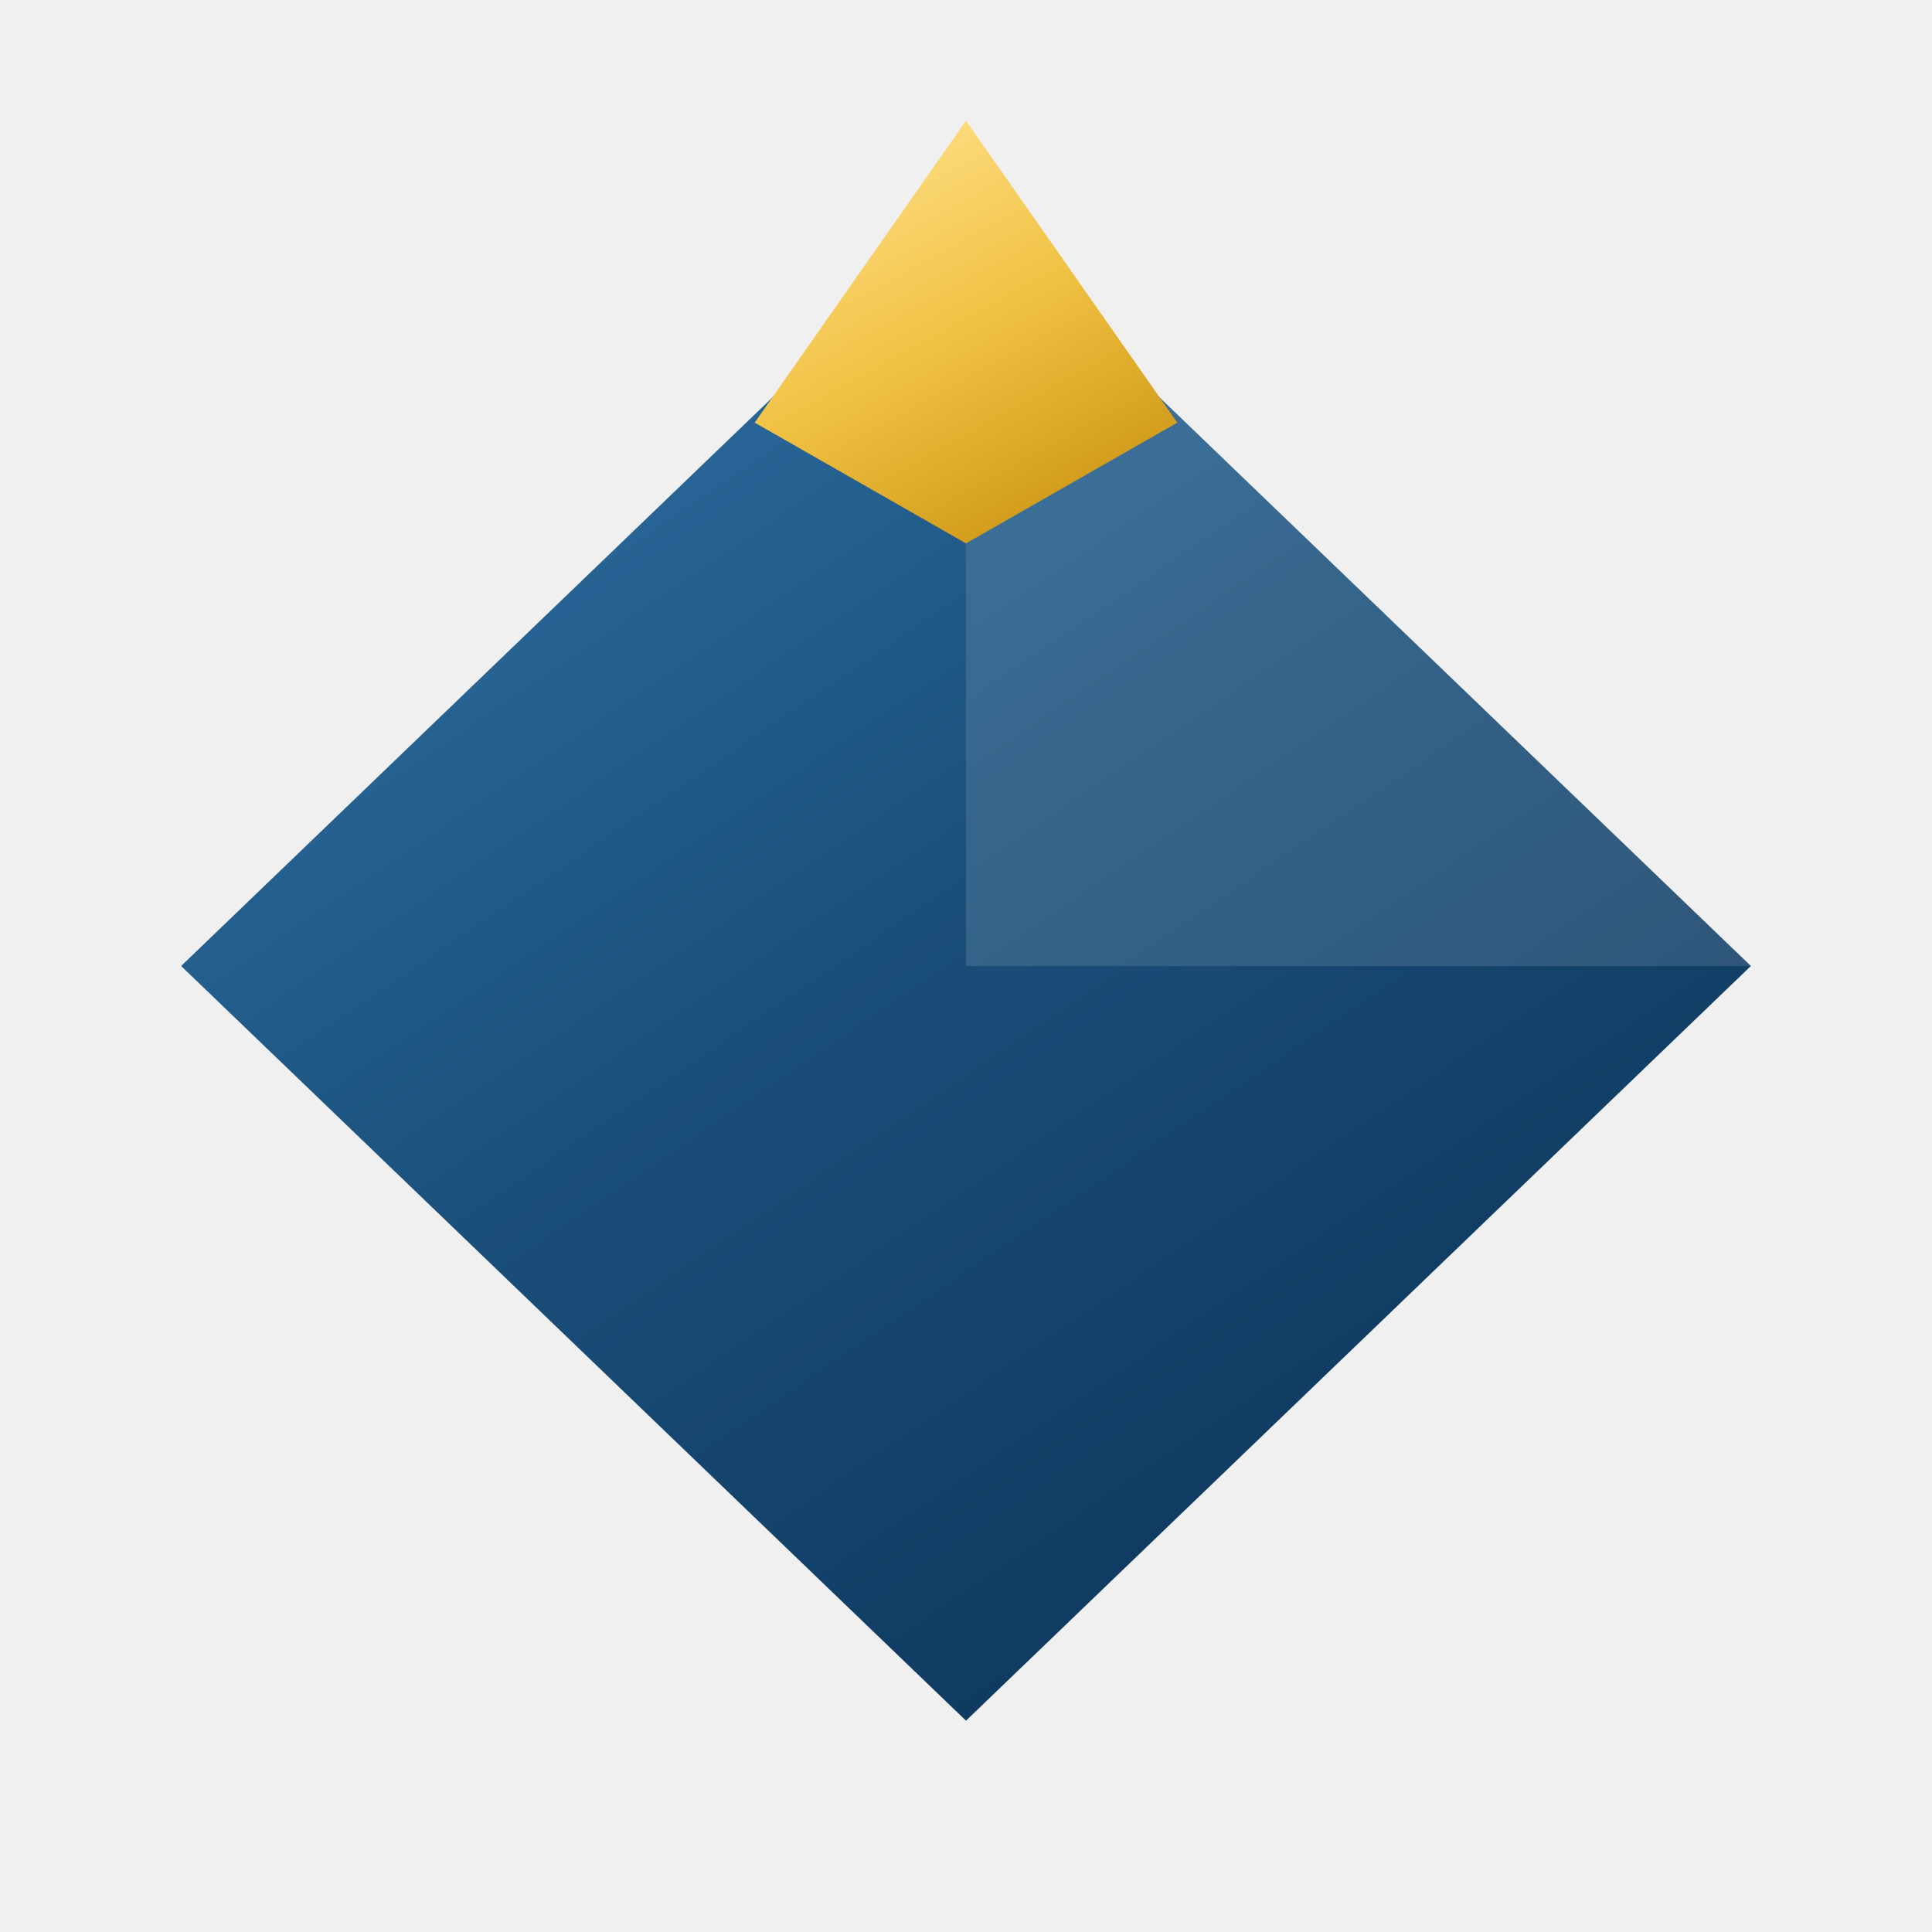
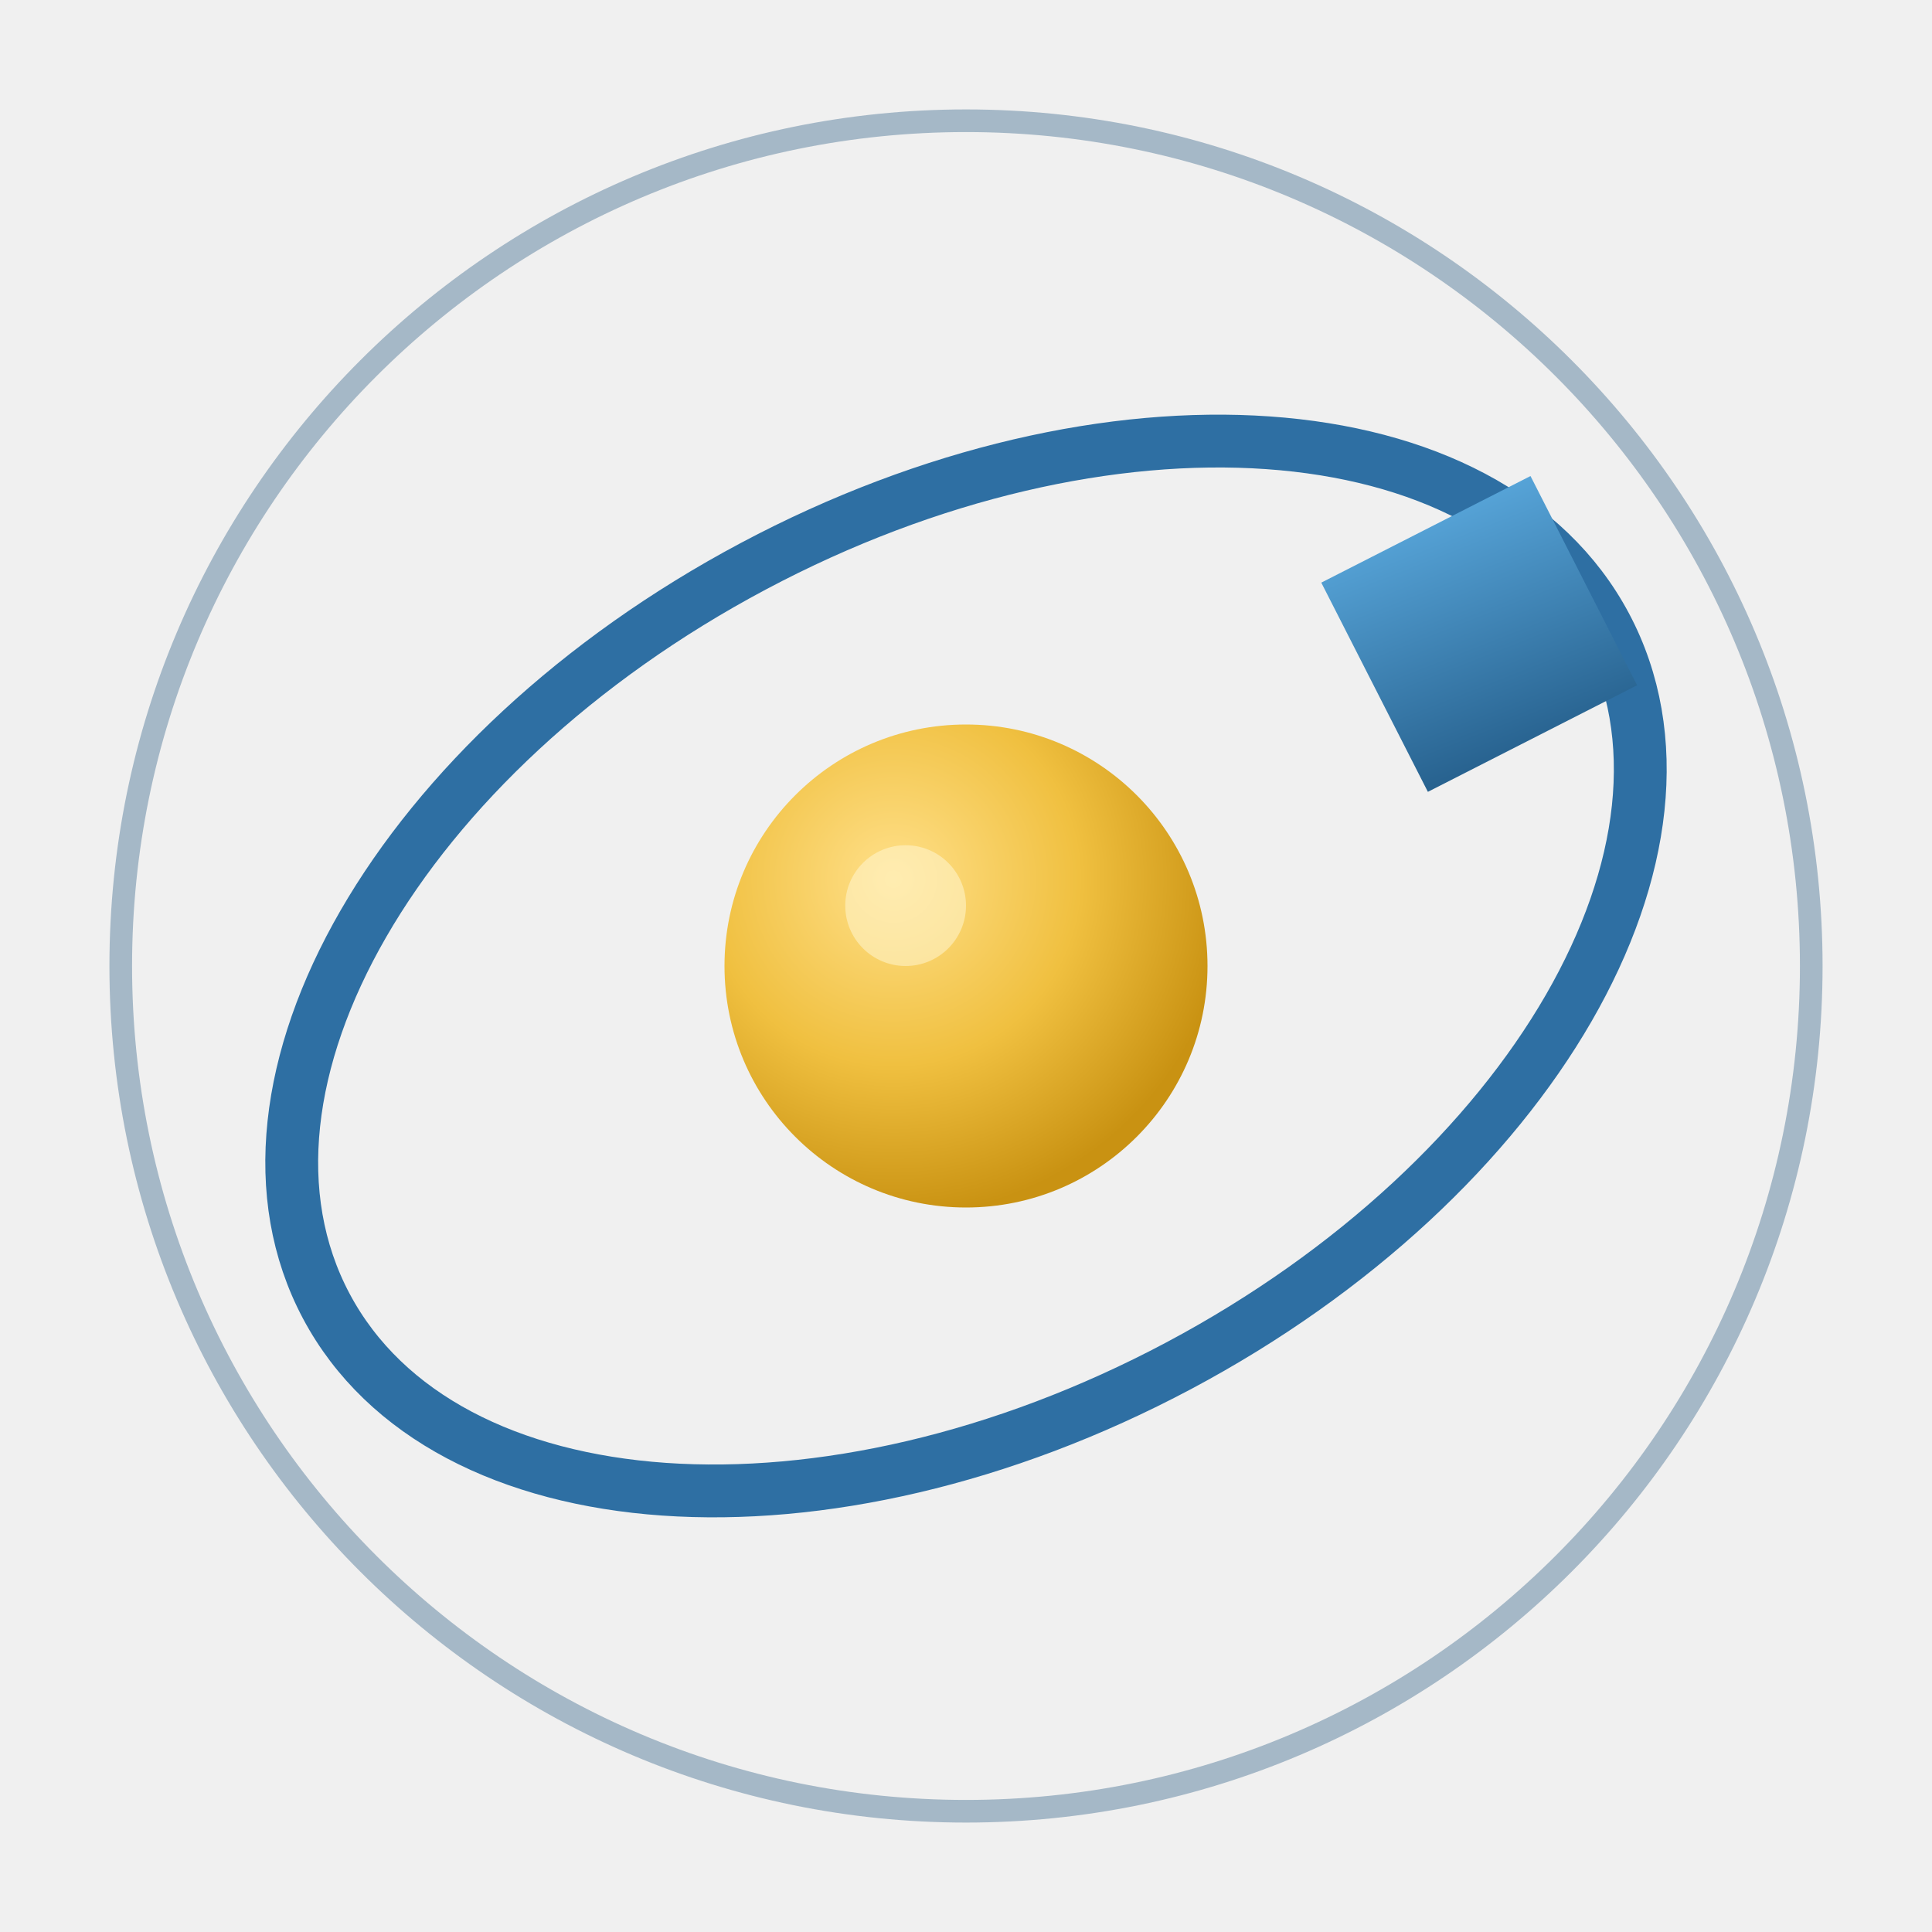
<svg xmlns="http://www.w3.org/2000/svg" viewBox="0 0 128 128" role="img" aria-label="JosspaTech">
  <defs>
-     <linearGradient id="p-body" x1="0.2" y1="0.05" x2="0.85" y2="0.95">
-       <stop offset="0%" stop-color="#2E6FA3" />
-       <stop offset="45%" stop-color="#1A4F7A" />
-       <stop offset="100%" stop-color="#0C3358" />
-     </linearGradient>
-     <linearGradient id="p-gold" x1="0.25" y1="0" x2="0.8" y2="1">
+     <radialGradient id="sun" cx="0.35" cy="0.32" r="0.7">
      <stop offset="0%" stop-color="#FFE08A" />
-       <stop offset="50%" stop-color="#F0C040" />
+       <stop offset="55%" stop-color="#F0C040" />
      <stop offset="100%" stop-color="#C99212" />
+     </radialGradient>
+     <linearGradient id="body" x1="0.2" y1="0.1" x2="0.9" y2="0.95">
+       <stop offset="0%" stop-color="#5DADE2" />
+       <stop offset="100%" stop-color="#1A4F7A" />
    </linearGradient>
  </defs>
-   <polygon points="64,14 116,64 64,114 12,64" fill="url(#p-body)" />
-   <polygon points="64,14 116,64 64,64" fill="#FFFFFF" opacity="0.12" />
-   <polygon points="64,8 78,28 64,36 50,28" fill="url(#p-gold)" />
+   <ellipse cx="64" cy="64" rx="48" ry="30" fill="none" stroke="#2E6FA3" stroke-width="3.5" transform="rotate(-28 64 64)" />
+   <circle cx="64" cy="64" r="56" fill="none" stroke="#1A4F7A" stroke-width="1.5" opacity="0.35" />
+   <g transform="translate(98 42) rotate(18)">
+     <polygon points="0,-11 11,0 0,11 -11,0" fill="url(#body)" />
+   </g>
+   <circle cx="64" cy="64" r="16" fill="url(#sun)" />
+   <circle cx="60" cy="60" r="4" fill="#FFF6D0" opacity="0.55" />
</svg>
